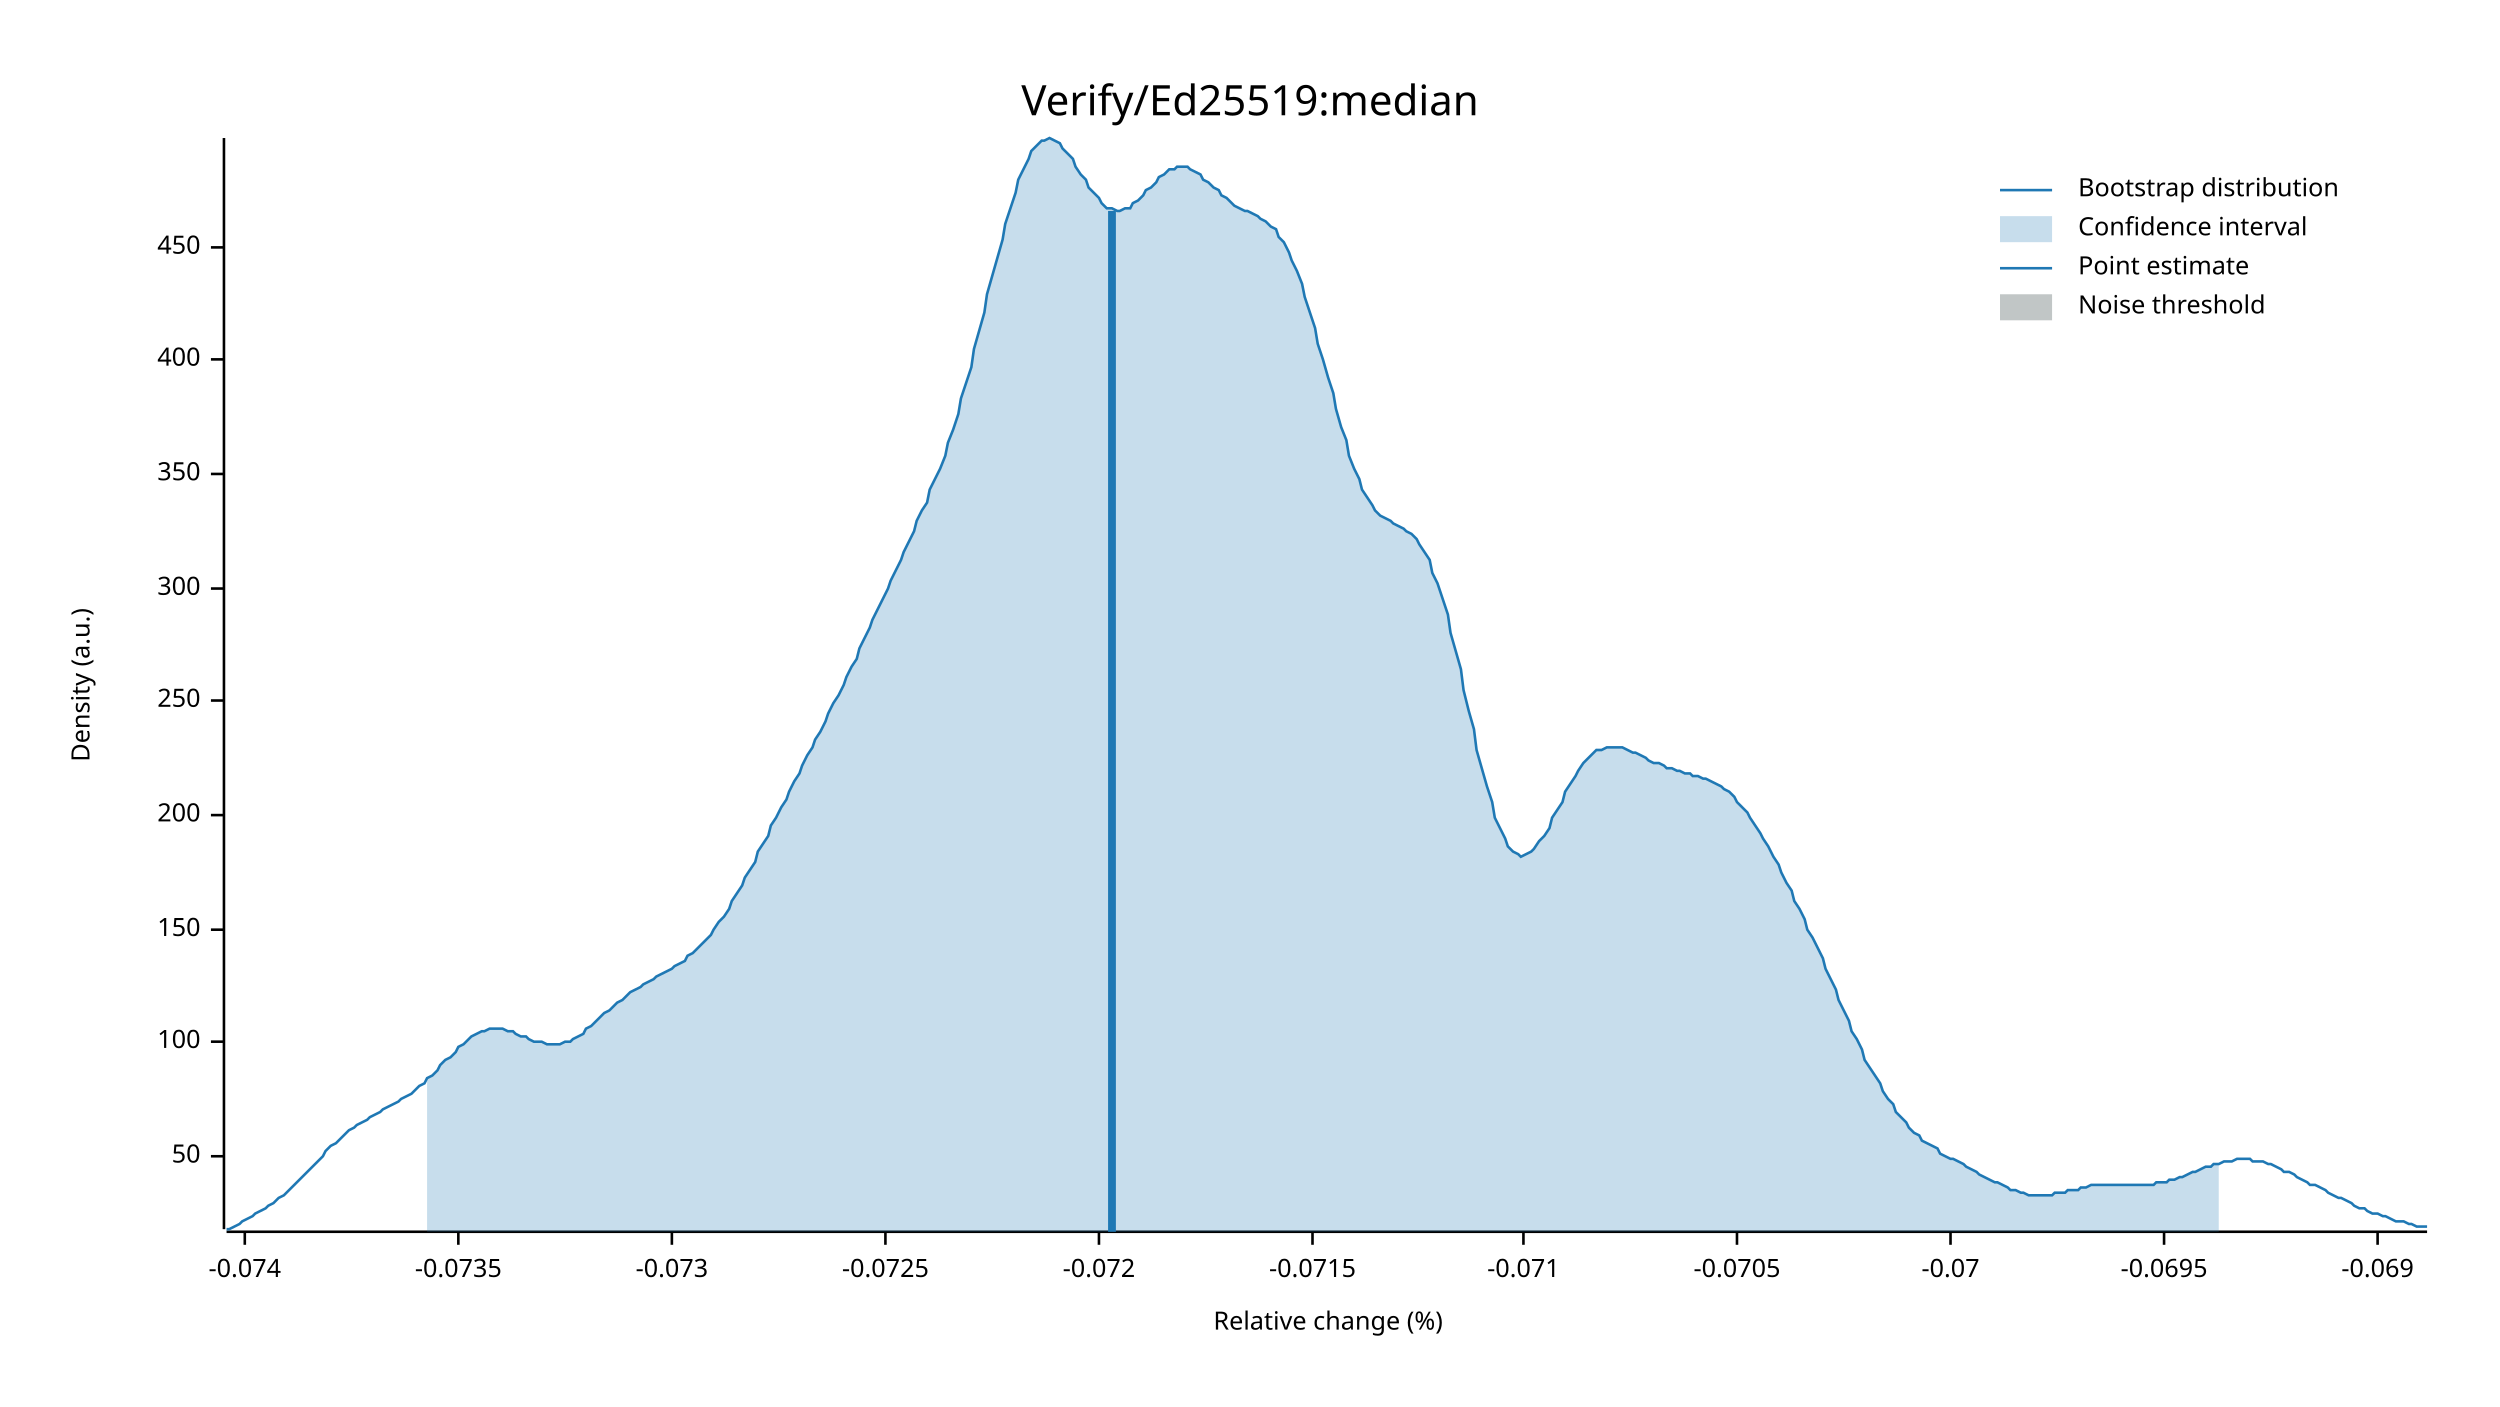
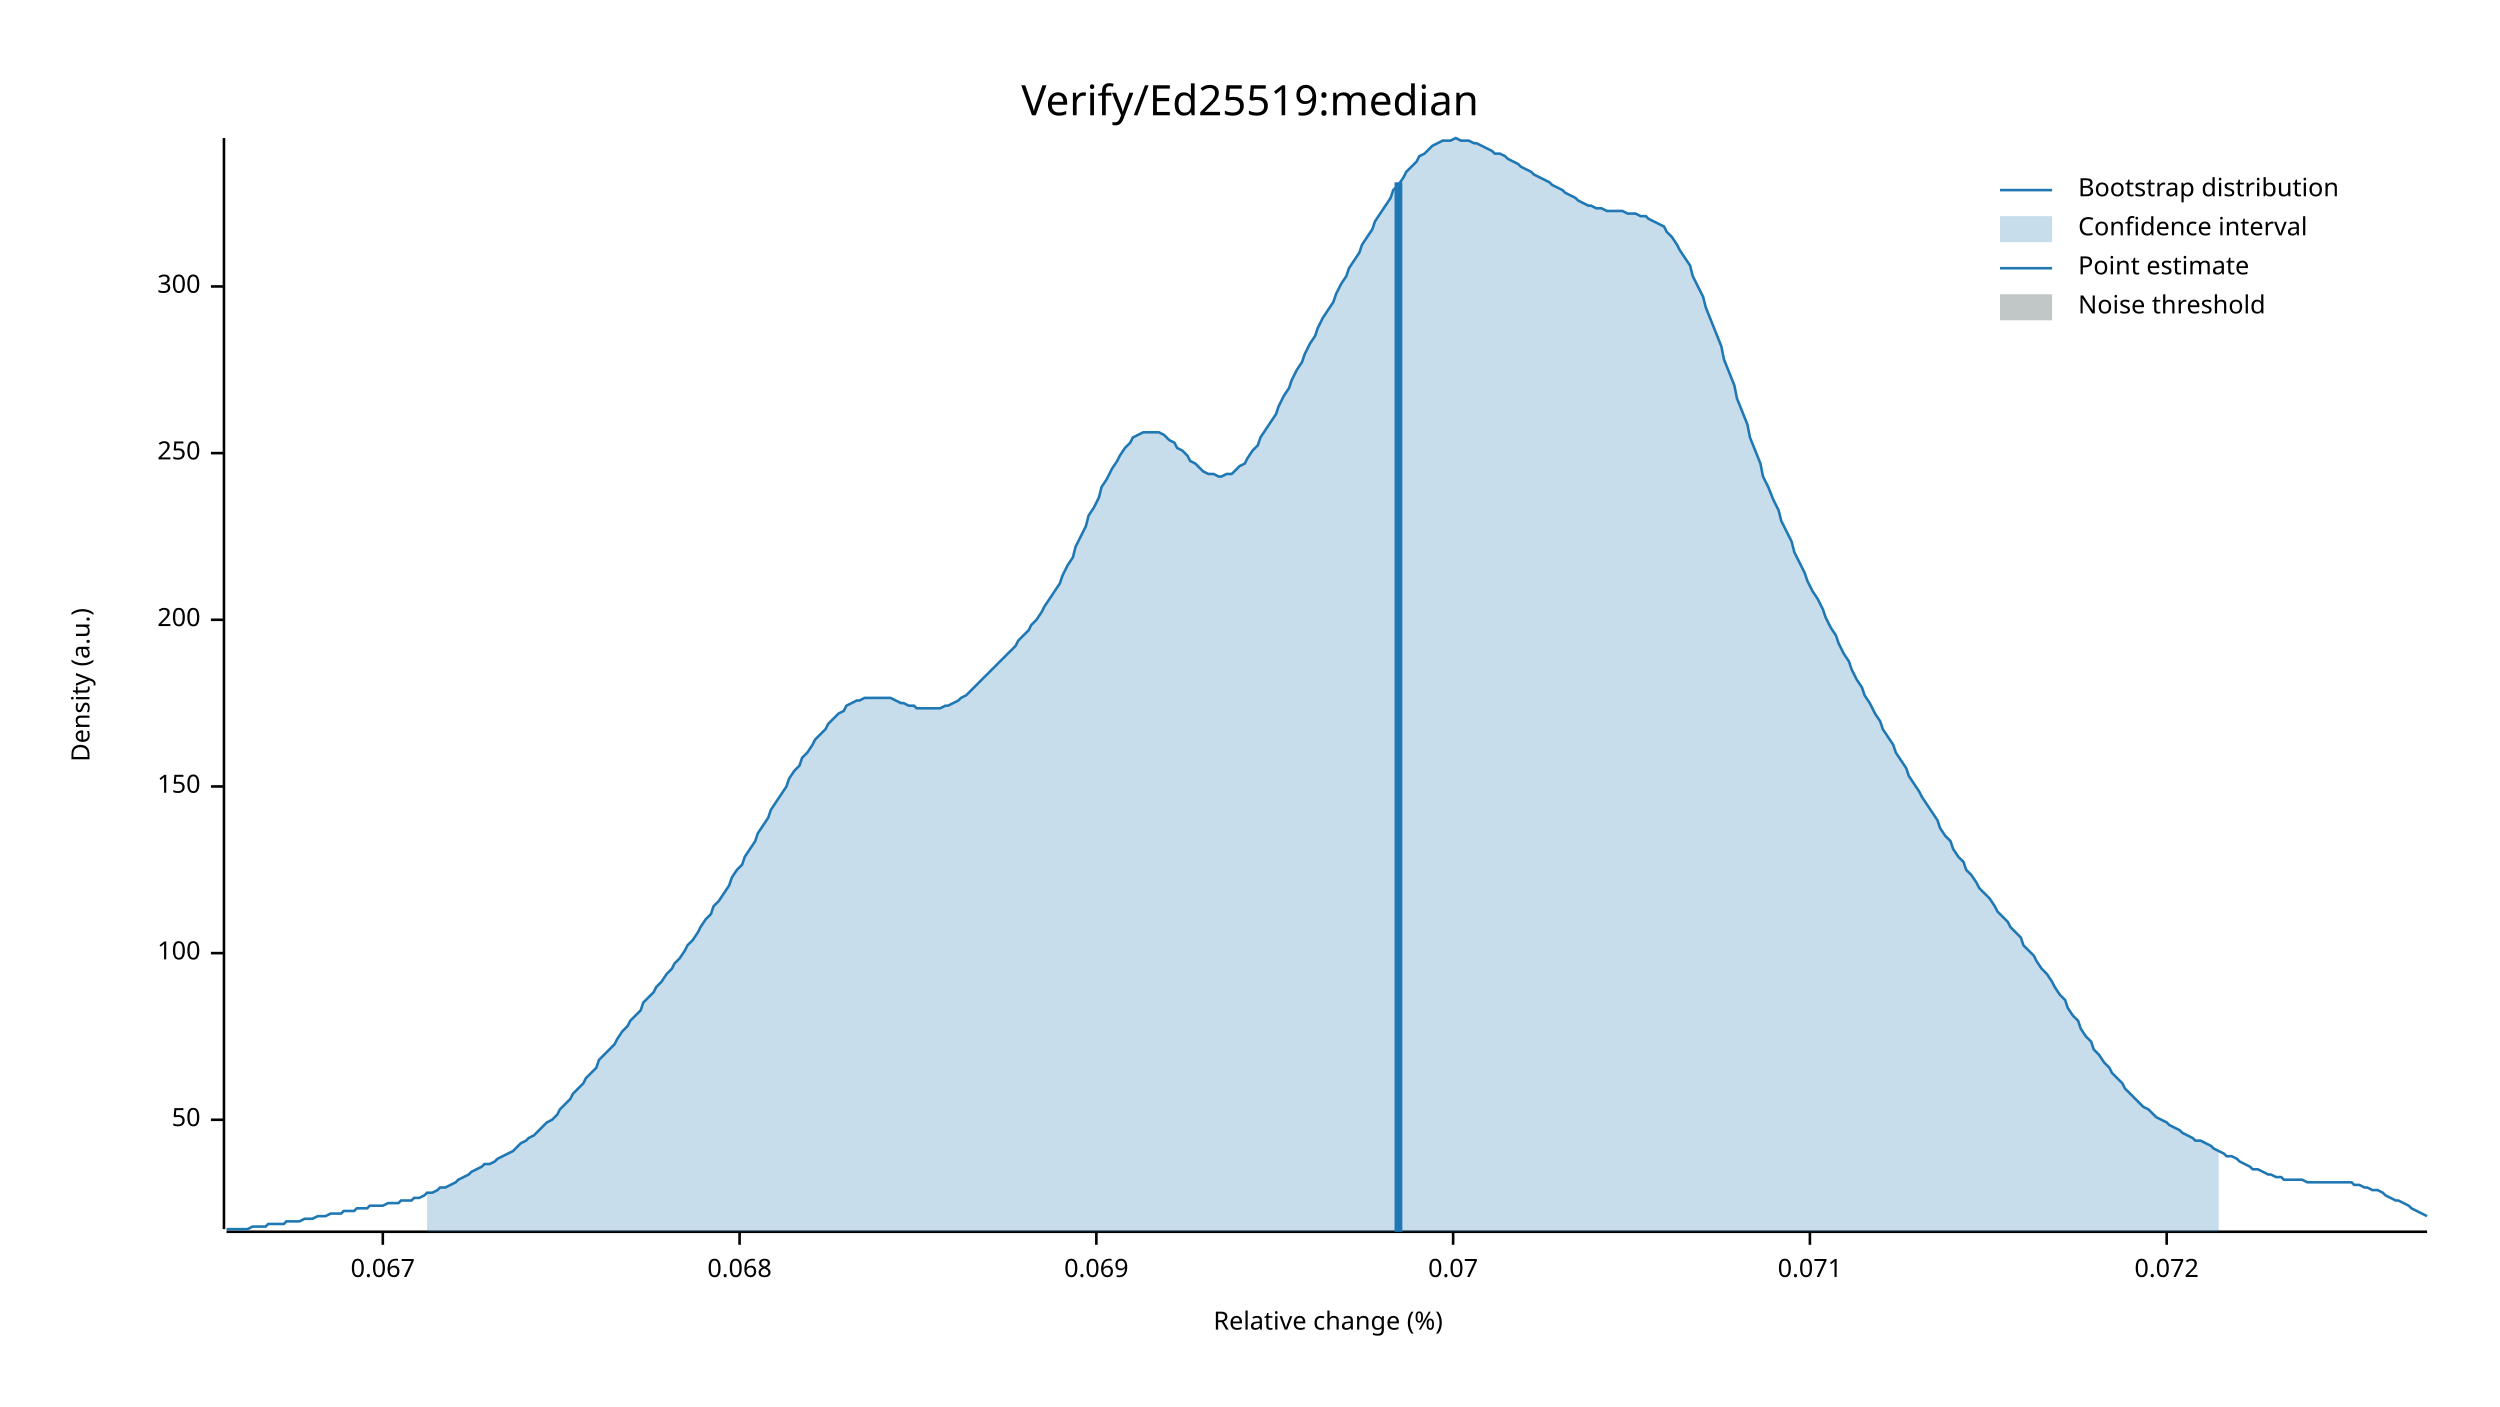
<svg xmlns="http://www.w3.org/2000/svg" width="960" height="540" viewBox="0 0 960 540">
  <text x="480" y="32" dy="0.76em" text-anchor="middle" font-family="sans-serif" font-size="16.129" opacity="1" fill="#000000">
Verify/Ed25519:median
</text>
  <text x="27" y="263" dy="0.76em" text-anchor="middle" font-family="sans-serif" font-size="9.677" opacity="1" fill="#000000" transform="rotate(270, 27, 263)">
Density (a.u.)
</text>
  <text x="510" y="513" dy="-0.5ex" text-anchor="middle" font-family="sans-serif" font-size="9.677" opacity="1" fill="#000000">
Relative change (%)
</text>
  <polyline fill="none" opacity="1" stroke="#000000" stroke-width="1" points="86,53 86,472 " />
-   <text x="77" y="444" dy="0.5ex" text-anchor="end" font-family="sans-serif" font-size="9.677" opacity="1" fill="#000000">
+   <text x="77" y="430" dy="0.5ex" text-anchor="end" font-family="sans-serif" font-size="9.677" opacity="1" fill="#000000">
50
</text>
-   <polyline fill="none" opacity="1" stroke="#000000" stroke-width="1" points="81,444 86,444 " />
-   <text x="77" y="400" dy="0.5ex" text-anchor="end" font-family="sans-serif" font-size="9.677" opacity="1" fill="#000000">
+   <polyline fill="none" opacity="1" stroke="#000000" stroke-width="1" points="81,430 86,430 " />
+   <text x="77" y="366" dy="0.5ex" text-anchor="end" font-family="sans-serif" font-size="9.677" opacity="1" fill="#000000">
100
</text>
-   <polyline fill="none" opacity="1" stroke="#000000" stroke-width="1" points="81,400 86,400 " />
-   <text x="77" y="357" dy="0.5ex" text-anchor="end" font-family="sans-serif" font-size="9.677" opacity="1" fill="#000000">
+   <polyline fill="none" opacity="1" stroke="#000000" stroke-width="1" points="81,366 86,366 " />
+   <text x="77" y="302" dy="0.5ex" text-anchor="end" font-family="sans-serif" font-size="9.677" opacity="1" fill="#000000">
150
</text>
-   <polyline fill="none" opacity="1" stroke="#000000" stroke-width="1" points="81,357 86,357 " />
-   <text x="77" y="313" dy="0.5ex" text-anchor="end" font-family="sans-serif" font-size="9.677" opacity="1" fill="#000000">
+   <polyline fill="none" opacity="1" stroke="#000000" stroke-width="1" points="81,302 86,302 " />
+   <text x="77" y="238" dy="0.5ex" text-anchor="end" font-family="sans-serif" font-size="9.677" opacity="1" fill="#000000">
200
</text>
-   <polyline fill="none" opacity="1" stroke="#000000" stroke-width="1" points="81,313 86,313 " />
-   <text x="77" y="269" dy="0.5ex" text-anchor="end" font-family="sans-serif" font-size="9.677" opacity="1" fill="#000000">
+   <polyline fill="none" opacity="1" stroke="#000000" stroke-width="1" points="81,238 86,238 " />
+   <text x="77" y="174" dy="0.5ex" text-anchor="end" font-family="sans-serif" font-size="9.677" opacity="1" fill="#000000">
250
</text>
-   <polyline fill="none" opacity="1" stroke="#000000" stroke-width="1" points="81,269 86,269 " />
-   <text x="77" y="226" dy="0.5ex" text-anchor="end" font-family="sans-serif" font-size="9.677" opacity="1" fill="#000000">
+   <polyline fill="none" opacity="1" stroke="#000000" stroke-width="1" points="81,174 86,174 " />
+   <text x="77" y="110" dy="0.5ex" text-anchor="end" font-family="sans-serif" font-size="9.677" opacity="1" fill="#000000">
300
</text>
-   <polyline fill="none" opacity="1" stroke="#000000" stroke-width="1" points="81,226 86,226 " />
-   <text x="77" y="182" dy="0.5ex" text-anchor="end" font-family="sans-serif" font-size="9.677" opacity="1" fill="#000000">
- 350
+   <polyline fill="none" opacity="1" stroke="#000000" stroke-width="1" points="81,110 86,110 " />
+   <polyline fill="none" opacity="1" stroke="#000000" stroke-width="1" points="87,473 932,473 " />
+   <text x="147" y="483" dy="0.76em" text-anchor="middle" font-family="sans-serif" font-size="9.677" opacity="1" fill="#000000">
+ 0.067
</text>
-   <polyline fill="none" opacity="1" stroke="#000000" stroke-width="1" points="81,182 86,182 " />
-   <text x="77" y="138" dy="0.5ex" text-anchor="end" font-family="sans-serif" font-size="9.677" opacity="1" fill="#000000">
- 400
+   <polyline fill="none" opacity="1" stroke="#000000" stroke-width="1" points="147,473 147,478 " />
+   <text x="284" y="483" dy="0.76em" text-anchor="middle" font-family="sans-serif" font-size="9.677" opacity="1" fill="#000000">
+ 0.068
</text>
-   <polyline fill="none" opacity="1" stroke="#000000" stroke-width="1" points="81,138 86,138 " />
-   <text x="77" y="95" dy="0.5ex" text-anchor="end" font-family="sans-serif" font-size="9.677" opacity="1" fill="#000000">
- 450
+   <polyline fill="none" opacity="1" stroke="#000000" stroke-width="1" points="284,473 284,478 " />
+   <text x="421" y="483" dy="0.76em" text-anchor="middle" font-family="sans-serif" font-size="9.677" opacity="1" fill="#000000">
+ 0.069
</text>
-   <polyline fill="none" opacity="1" stroke="#000000" stroke-width="1" points="81,95 86,95 " />
-   <polyline fill="none" opacity="1" stroke="#000000" stroke-width="1" points="87,473 932,473 " />
-   <text x="94" y="483" dy="0.76em" text-anchor="middle" font-family="sans-serif" font-size="9.677" opacity="1" fill="#000000">
- -0.074
+   <polyline fill="none" opacity="1" stroke="#000000" stroke-width="1" points="421,473 421,478 " />
+   <text x="558" y="483" dy="0.76em" text-anchor="middle" font-family="sans-serif" font-size="9.677" opacity="1" fill="#000000">
+ 0.07
</text>
-   <polyline fill="none" opacity="1" stroke="#000000" stroke-width="1" points="94,473 94,478 " />
-   <text x="176" y="483" dy="0.76em" text-anchor="middle" font-family="sans-serif" font-size="9.677" opacity="1" fill="#000000">
- -0.0735
+   <polyline fill="none" opacity="1" stroke="#000000" stroke-width="1" points="558,473 558,478 " />
+   <text x="695" y="483" dy="0.76em" text-anchor="middle" font-family="sans-serif" font-size="9.677" opacity="1" fill="#000000">
+ 0.071
</text>
-   <polyline fill="none" opacity="1" stroke="#000000" stroke-width="1" points="176,473 176,478 " />
-   <text x="258" y="483" dy="0.76em" text-anchor="middle" font-family="sans-serif" font-size="9.677" opacity="1" fill="#000000">
- -0.073
+   <polyline fill="none" opacity="1" stroke="#000000" stroke-width="1" points="695,473 695,478 " />
+   <text x="832" y="483" dy="0.76em" text-anchor="middle" font-family="sans-serif" font-size="9.677" opacity="1" fill="#000000">
+ 0.072
</text>
-   <polyline fill="none" opacity="1" stroke="#000000" stroke-width="1" points="258,473 258,478 " />
-   <text x="340" y="483" dy="0.76em" text-anchor="middle" font-family="sans-serif" font-size="9.677" opacity="1" fill="#000000">
- -0.0725
- </text>
-   <polyline fill="none" opacity="1" stroke="#000000" stroke-width="1" points="340,473 340,478 " />
-   <text x="422" y="483" dy="0.76em" text-anchor="middle" font-family="sans-serif" font-size="9.677" opacity="1" fill="#000000">
- -0.072
- </text>
-   <polyline fill="none" opacity="1" stroke="#000000" stroke-width="1" points="422,473 422,478 " />
-   <text x="504" y="483" dy="0.76em" text-anchor="middle" font-family="sans-serif" font-size="9.677" opacity="1" fill="#000000">
- -0.0715
- </text>
-   <polyline fill="none" opacity="1" stroke="#000000" stroke-width="1" points="504,473 504,478 " />
-   <text x="585" y="483" dy="0.76em" text-anchor="middle" font-family="sans-serif" font-size="9.677" opacity="1" fill="#000000">
- -0.071
- </text>
-   <polyline fill="none" opacity="1" stroke="#000000" stroke-width="1" points="585,473 585,478 " />
-   <text x="667" y="483" dy="0.76em" text-anchor="middle" font-family="sans-serif" font-size="9.677" opacity="1" fill="#000000">
- -0.0705
- </text>
-   <polyline fill="none" opacity="1" stroke="#000000" stroke-width="1" points="667,473 667,478 " />
-   <text x="749" y="483" dy="0.76em" text-anchor="middle" font-family="sans-serif" font-size="9.677" opacity="1" fill="#000000">
- -0.07
- </text>
-   <polyline fill="none" opacity="1" stroke="#000000" stroke-width="1" points="749,473 749,478 " />
-   <text x="831" y="483" dy="0.76em" text-anchor="middle" font-family="sans-serif" font-size="9.677" opacity="1" fill="#000000">
- -0.0695
- </text>
-   <polyline fill="none" opacity="1" stroke="#000000" stroke-width="1" points="831,473 831,478 " />
-   <text x="913" y="483" dy="0.76em" text-anchor="middle" font-family="sans-serif" font-size="9.677" opacity="1" fill="#000000">
- -0.069
- </text>
-   <polyline fill="none" opacity="1" stroke="#000000" stroke-width="1" points="913,473 913,478 " />
-   <polyline fill="none" opacity="1" stroke="#1F78B4" stroke-width="1" points="87,472 88,472 90,471 92,470 93,469 95,468 97,467 98,466 100,465 102,464 103,463 105,462 107,460 109,459 110,458 112,456 114,454 115,453 117,451 119,449 120,448 122,446 124,444 125,442 127,440 129,439 131,437 132,436 134,434 136,433 137,432 139,431 141,430 142,429 144,428 146,427 147,426 149,425 151,424 153,423 154,422 156,421 158,420 159,419 161,417 163,416 164,414 166,413 168,411 169,409 171,407 173,406 175,404 176,402 178,401 180,399 181,398 183,397 185,396 186,396 188,395 190,395 191,395 193,395 195,396 197,396 198,397 200,398 202,398 203,399 205,400 207,400 208,400 210,401 212,401 214,401 215,401 217,400 219,400 220,399 222,398 224,397 225,395 227,394 229,392 230,391 232,389 234,388 236,386 237,385 239,384 241,382 242,381 244,380 246,379 247,378 249,377 251,376 252,375 254,374 256,373 258,372 259,371 261,370 263,369 264,367 266,366 268,364 269,363 271,361 273,359 274,357 276,354 278,352 280,349 281,346 283,343 285,340 286,337 288,334 290,331 291,327 293,324 295,321 296,317 298,314 300,310 302,307 303,304 305,300 307,297 308,294 310,290 312,287 313,284 315,281 317,277 318,274 320,270 322,267 324,263 325,260 327,256 329,253 330,249 332,245 334,241 335,238 337,234 339,230 341,226 342,223 344,219 346,215 347,212 349,208 351,204 352,200 354,196 356,193 357,188 359,184 361,180 363,175 364,170 366,165 368,159 369,153 371,147 373,141 374,134 376,127 378,120 379,113 381,106 383,99 385,92 386,86 388,80 390,74 391,69 393,65 395,61 396,58 398,56 400,54 401,54 403,53 405,54 407,55 408,57 410,59 412,61 413,64 415,67 417,69 418,72 420,74 422,76 423,78 425,80 427,80 429,81 430,81 432,80 434,80 435,78 437,77 439,75 440,73 442,72 444,70 445,68 447,67 449,65 451,65 452,64 454,64 456,64 457,65 459,66 461,67 462,69 464,70 466,72 468,73 469,75 471,76 473,78 474,79 476,80 478,81 479,81 481,82 483,83 484,84 486,85 488,87 490,88 491,91 493,93 495,97 496,100 498,104 500,109 501,114 503,120 505,126 506,132 508,138 510,145 512,151 513,157 515,164 517,169 518,175 520,180 522,184 523,188 525,191 527,194 528,196 530,198 532,199 534,200 535,201 537,202 539,203 540,204 542,205 544,207 545,209 547,212 549,215 550,220 552,224 554,230 556,236 557,243 559,250 561,257 562,265 564,273 566,280 567,288 569,295 571,302 573,308 574,314 576,318 578,322 579,325 581,327 583,328 584,329 586,328 588,327 589,326 591,323 593,321 595,318 596,314 598,311 600,308 601,304 603,301 605,298 606,296 608,293 610,291 611,290 613,288 615,288 617,287 618,287 620,287 622,287 623,287 625,288 627,289 628,289 630,290 632,291 633,292 635,293 637,293 639,294 640,295 642,295 644,296 645,296 647,297 649,297 650,298 652,298 654,299 655,299 657,300 659,301 661,302 662,303 664,304 666,306 667,308 669,310 671,312 672,314 674,317 676,320 677,322 679,325 681,329 683,332 684,335 686,339 688,342 689,346 691,349 693,353 694,357 696,360 698,364 700,368 701,372 703,376 705,380 706,384 708,388 710,392 711,396 713,399 715,403 716,407 718,410 720,413 722,416 723,419 725,422 727,424 728,427 730,429 732,431 733,433 735,435 737,436 738,438 740,439 742,440 744,441 745,443 747,444 749,445 750,445 752,446 754,447 755,448 757,449 759,450 760,451 762,452 764,453 766,454 767,454 769,455 771,456 772,457 774,457 776,458 777,458 779,459 781,459 782,459 784,459 786,459 788,459 789,458 791,458 793,458 794,457 796,457 798,457 799,456 801,456 803,455 804,455 806,455 808,455 810,455 811,455 813,455 815,455 816,455 818,455 820,455 821,455 823,455 825,455 827,455 828,454 830,454 832,454 833,453 835,453 837,452 838,452 840,451 842,450 843,450 845,449 847,448 849,448 850,447 852,447 854,446 855,446 857,446 859,445 860,445 862,445 864,445 865,446 867,446 869,446 871,447 872,447 874,448 876,449 877,450 879,450 881,451 882,452 884,453 886,454 887,455 889,455 891,456 893,457 894,458 896,459 898,460 899,460 901,461 903,462 904,463 906,464 908,464 909,465 911,466 913,466 915,467 916,467 918,468 920,469 921,469 923,469 925,470 926,470 928,471 930,471 932,471 " />
-   <polygon opacity="0.25" fill="#1F78B4" points="164,414 166,413 168,411 169,409 171,407 173,406 175,404 176,402 178,401 180,399 181,398 183,397 185,396 186,396 188,395 190,395 191,395 193,395 195,396 197,396 198,397 200,398 202,398 203,399 205,400 207,400 208,400 210,401 212,401 214,401 215,401 217,400 219,400 220,399 222,398 224,397 225,395 227,394 229,392 230,391 232,389 234,388 236,386 237,385 239,384 241,382 242,381 244,380 246,379 247,378 249,377 251,376 252,375 254,374 256,373 258,372 259,371 261,370 263,369 264,367 266,366 268,364 269,363 271,361 273,359 274,357 276,354 278,352 280,349 281,346 283,343 285,340 286,337 288,334 290,331 291,327 293,324 295,321 296,317 298,314 300,310 302,307 303,304 305,300 307,297 308,294 310,290 312,287 313,284 315,281 317,277 318,274 320,270 322,267 324,263 325,260 327,256 329,253 330,249 332,245 334,241 335,238 337,234 339,230 341,226 342,223 344,219 346,215 347,212 349,208 351,204 352,200 354,196 356,193 357,188 359,184 361,180 363,175 364,170 366,165 368,159 369,153 371,147 373,141 374,134 376,127 378,120 379,113 381,106 383,99 385,92 386,86 388,80 390,74 391,69 393,65 395,61 396,58 398,56 400,54 401,54 403,53 405,54 407,55 408,57 410,59 412,61 413,64 415,67 417,69 418,72 420,74 422,76 423,78 425,80 427,80 429,81 430,81 432,80 434,80 435,78 437,77 439,75 440,73 442,72 444,70 445,68 447,67 449,65 451,65 452,64 454,64 456,64 457,65 459,66 461,67 462,69 464,70 466,72 468,73 469,75 471,76 473,78 474,79 476,80 478,81 479,81 481,82 483,83 484,84 486,85 488,87 490,88 491,91 493,93 495,97 496,100 498,104 500,109 501,114 503,120 505,126 506,132 508,138 510,145 512,151 513,157 515,164 517,169 518,175 520,180 522,184 523,188 525,191 527,194 528,196 530,198 532,199 534,200 535,201 537,202 539,203 540,204 542,205 544,207 545,209 547,212 549,215 550,220 552,224 554,230 556,236 557,243 559,250 561,257 562,265 564,273 566,280 567,288 569,295 571,302 573,308 574,314 576,318 578,322 579,325 581,327 583,328 584,329 586,328 588,327 589,326 591,323 593,321 595,318 596,314 598,311 600,308 601,304 603,301 605,298 606,296 608,293 610,291 611,290 613,288 615,288 617,287 618,287 620,287 622,287 623,287 625,288 627,289 628,289 630,290 632,291 633,292 635,293 637,293 639,294 640,295 642,295 644,296 645,296 647,297 649,297 650,298 652,298 654,299 655,299 657,300 659,301 661,302 662,303 664,304 666,306 667,308 669,310 671,312 672,314 674,317 676,320 677,322 679,325 681,329 683,332 684,335 686,339 688,342 689,346 691,349 693,353 694,357 696,360 698,364 700,368 701,372 703,376 705,380 706,384 708,388 710,392 711,396 713,399 715,403 716,407 718,410 720,413 722,416 723,419 725,422 727,424 728,427 730,429 732,431 733,433 735,435 737,436 738,438 740,439 742,440 744,441 745,443 747,444 749,445 750,445 752,446 754,447 755,448 757,449 759,450 760,451 762,452 764,453 766,454 767,454 769,455 771,456 772,457 774,457 776,458 777,458 779,459 781,459 782,459 784,459 786,459 788,459 789,458 791,458 793,458 794,457 796,457 798,457 799,456 801,456 803,455 804,455 806,455 808,455 810,455 811,455 813,455 815,455 816,455 818,455 820,455 821,455 823,455 825,455 827,455 828,454 830,454 832,454 833,453 835,453 837,452 838,452 840,451 842,450 843,450 845,449 847,448 849,448 850,447 852,447 852,473 164,473 " />
-   <polyline fill="none" opacity="1" stroke="#1F78B4" stroke-width="3" points="427,473 427,81 " />
+   <polyline fill="none" opacity="1" stroke="#000000" stroke-width="1" points="832,473 832,478 " />
+   <polyline fill="none" opacity="1" stroke="#1F78B4" stroke-width="1" points="87,472 88,472 90,472 92,472 93,472 95,472 97,471 98,471 100,471 102,471 103,470 105,470 107,470 109,470 110,469 112,469 114,469 115,469 117,468 119,468 120,468 122,467 124,467 125,467 127,466 129,466 131,466 132,465 134,465 136,465 137,464 139,464 141,464 142,463 144,463 146,463 147,463 149,462 151,462 153,462 154,461 156,461 158,461 159,460 161,460 163,459 164,458 166,458 168,457 169,456 171,456 173,455 175,454 176,453 178,452 180,451 181,450 183,449 185,448 186,447 188,447 190,446 191,445 193,444 195,443 197,442 198,441 200,439 202,438 203,437 205,436 207,434 208,433 210,431 212,430 214,428 215,426 217,424 219,422 220,420 222,418 224,416 225,414 227,412 229,410 230,407 232,405 234,403 236,401 237,399 239,396 241,394 242,392 244,390 246,388 247,385 249,383 251,381 252,379 254,377 256,374 258,372 259,370 261,368 263,365 264,363 266,361 268,358 269,356 271,353 273,351 274,348 276,346 278,343 280,340 281,337 283,334 285,332 286,329 288,326 290,323 291,320 293,317 295,314 296,311 298,308 300,305 302,302 303,299 305,296 307,294 308,291 310,289 312,286 313,284 315,282 317,280 318,278 320,276 322,274 324,273 325,271 327,270 329,269 330,269 332,268 334,268 335,268 337,268 339,268 341,268 342,268 344,269 346,270 347,270 349,271 351,271 352,272 354,272 356,272 357,272 359,272 361,272 363,271 364,271 366,270 368,269 369,268 371,267 373,265 374,264 376,262 378,260 379,259 381,257 383,255 385,253 386,252 388,250 390,248 391,246 393,244 395,242 396,240 398,238 400,235 401,233 403,230 405,227 407,224 408,221 410,217 412,214 413,210 415,206 417,202 418,198 420,195 422,191 423,187 425,184 427,180 429,177 430,175 432,172 434,170 435,168 437,167 439,166 440,166 442,166 444,166 445,166 447,167 449,169 451,170 452,172 454,173 456,175 457,177 459,178 461,180 462,181 464,182 466,182 468,183 469,183 471,182 473,182 474,181 476,179 478,178 479,176 481,173 483,171 484,168 486,165 488,162 490,159 491,156 493,152 495,149 496,146 498,142 500,139 501,136 503,132 505,129 506,126 508,122 510,119 512,116 513,113 515,109 517,106 518,103 520,100 522,97 523,94 525,91 527,88 528,85 530,82 532,79 534,76 535,73 537,71 539,68 540,66 542,64 544,62 545,60 547,59 549,57 550,56 552,55 554,54 556,54 557,54 559,53 561,54 562,54 564,54 566,55 567,55 569,56 571,57 573,58 574,59 576,59 578,60 579,61 581,62 583,63 584,64 586,65 588,66 589,67 591,68 593,69 595,70 596,71 598,72 600,73 601,74 603,75 605,76 606,77 608,78 610,79 611,79 613,80 615,80 617,81 618,81 620,81 622,81 623,81 625,82 627,82 628,82 630,83 632,83 633,84 635,85 637,86 639,87 640,89 642,91 644,94 645,96 647,99 649,102 650,106 652,110 654,114 655,118 657,123 659,128 661,133 662,138 664,143 666,148 667,153 669,158 671,163 672,168 674,173 676,178 677,183 679,187 681,192 683,196 684,200 686,204 688,208 689,212 691,216 693,220 694,223 696,227 698,230 700,234 701,237 703,241 705,244 706,247 708,251 710,254 711,257 713,261 715,264 716,267 718,270 720,274 722,277 723,280 725,283 727,286 728,289 730,292 732,295 733,298 735,301 737,304 738,306 740,309 742,312 744,315 745,318 747,321 749,323 750,326 752,329 754,331 755,334 757,336 759,339 760,341 762,343 764,345 766,348 767,350 769,352 771,354 772,356 774,358 776,360 777,363 779,365 781,367 782,369 784,372 786,374 788,377 789,379 791,382 793,384 794,387 796,390 798,392 799,395 801,398 803,400 804,403 806,405 808,408 810,410 811,412 813,414 815,416 816,418 818,420 820,422 821,423 823,425 825,426 827,428 828,429 830,430 832,431 833,432 835,433 837,434 838,435 840,436 842,437 843,438 845,438 847,439 849,440 850,441 852,442 854,443 855,444 857,444 859,445 860,446 862,447 864,448 865,449 867,449 869,450 871,451 872,451 874,452 876,452 877,453 879,453 881,453 882,453 884,453 886,454 887,454 889,454 891,454 893,454 894,454 896,454 898,454 899,454 901,454 903,454 904,455 906,455 908,456 909,456 911,457 913,457 915,458 916,459 918,460 920,461 921,461 923,462 925,463 926,464 928,465 930,466 932,467 " />
+   <polygon opacity="0.25" fill="#1F78B4" points="164,458 166,458 168,457 169,456 171,456 173,455 175,454 176,453 178,452 180,451 181,450 183,449 185,448 186,447 188,447 190,446 191,445 193,444 195,443 197,442 198,441 200,439 202,438 203,437 205,436 207,434 208,433 210,431 212,430 214,428 215,426 217,424 219,422 220,420 222,418 224,416 225,414 227,412 229,410 230,407 232,405 234,403 236,401 237,399 239,396 241,394 242,392 244,390 246,388 247,385 249,383 251,381 252,379 254,377 256,374 258,372 259,370 261,368 263,365 264,363 266,361 268,358 269,356 271,353 273,351 274,348 276,346 278,343 280,340 281,337 283,334 285,332 286,329 288,326 290,323 291,320 293,317 295,314 296,311 298,308 300,305 302,302 303,299 305,296 307,294 308,291 310,289 312,286 313,284 315,282 317,280 318,278 320,276 322,274 324,273 325,271 327,270 329,269 330,269 332,268 334,268 335,268 337,268 339,268 341,268 342,268 344,269 346,270 347,270 349,271 351,271 352,272 354,272 356,272 357,272 359,272 361,272 363,271 364,271 366,270 368,269 369,268 371,267 373,265 374,264 376,262 378,260 379,259 381,257 383,255 385,253 386,252 388,250 390,248 391,246 393,244 395,242 396,240 398,238 400,235 401,233 403,230 405,227 407,224 408,221 410,217 412,214 413,210 415,206 417,202 418,198 420,195 422,191 423,187 425,184 427,180 429,177 430,175 432,172 434,170 435,168 437,167 439,166 440,166 442,166 444,166 445,166 447,167 449,169 451,170 452,172 454,173 456,175 457,177 459,178 461,180 462,181 464,182 466,182 468,183 469,183 471,182 473,182 474,181 476,179 478,178 479,176 481,173 483,171 484,168 486,165 488,162 490,159 491,156 493,152 495,149 496,146 498,142 500,139 501,136 503,132 505,129 506,126 508,122 510,119 512,116 513,113 515,109 517,106 518,103 520,100 522,97 523,94 525,91 527,88 528,85 530,82 532,79 534,76 535,73 537,71 539,68 540,66 542,64 544,62 545,60 547,59 549,57 550,56 552,55 554,54 556,54 557,54 559,53 561,54 562,54 564,54 566,55 567,55 569,56 571,57 573,58 574,59 576,59 578,60 579,61 581,62 583,63 584,64 586,65 588,66 589,67 591,68 593,69 595,70 596,71 598,72 600,73 601,74 603,75 605,76 606,77 608,78 610,79 611,79 613,80 615,80 617,81 618,81 620,81 622,81 623,81 625,82 627,82 628,82 630,83 632,83 633,84 635,85 637,86 639,87 640,89 642,91 644,94 645,96 647,99 649,102 650,106 652,110 654,114 655,118 657,123 659,128 661,133 662,138 664,143 666,148 667,153 669,158 671,163 672,168 674,173 676,178 677,183 679,187 681,192 683,196 684,200 686,204 688,208 689,212 691,216 693,220 694,223 696,227 698,230 700,234 701,237 703,241 705,244 706,247 708,251 710,254 711,257 713,261 715,264 716,267 718,270 720,274 722,277 723,280 725,283 727,286 728,289 730,292 732,295 733,298 735,301 737,304 738,306 740,309 742,312 744,315 745,318 747,321 749,323 750,326 752,329 754,331 755,334 757,336 759,339 760,341 762,343 764,345 766,348 767,350 769,352 771,354 772,356 774,358 776,360 777,363 779,365 781,367 782,369 784,372 786,374 788,377 789,379 791,382 793,384 794,387 796,390 798,392 799,395 801,398 803,400 804,403 806,405 808,408 810,410 811,412 813,414 815,416 816,418 818,420 820,422 821,423 823,425 825,426 827,428 828,429 830,430 832,431 833,432 835,433 837,434 838,435 840,436 842,437 843,438 845,438 847,439 849,440 850,441 852,442 852,473 164,473 " />
+   <polyline fill="none" opacity="1" stroke="#1F78B4" stroke-width="3" points="537,473 537,70 " />
  <rect x="509" y="53" width="0" height="419" opacity="0.1" fill="#071A1C" stroke="none" />
  <text x="798" y="68" dy="0.76em" text-anchor="start" font-family="sans-serif" font-size="9.677" opacity="1" fill="#000000">
Bootstrap distribution
</text>
  <text x="798" y="83" dy="0.76em" text-anchor="start" font-family="sans-serif" font-size="9.677" opacity="1" fill="#000000">
Confidence interval
</text>
  <text x="798" y="98" dy="0.76em" text-anchor="start" font-family="sans-serif" font-size="9.677" opacity="1" fill="#000000">
Point estimate
</text>
  <text x="798" y="113" dy="0.76em" text-anchor="start" font-family="sans-serif" font-size="9.677" opacity="1" fill="#000000">
Noise threshold
</text>
  <polyline fill="none" opacity="1" stroke="#1F78B4" stroke-width="1" points="768,73 788,73 " />
  <rect x="768" y="83" width="20" height="10" opacity="0.25" fill="#1F78B4" stroke="none" />
  <polyline fill="none" opacity="1" stroke="#1F78B4" stroke-width="1" points="768,103 788,103 " />
  <rect x="768" y="113" width="20" height="10" opacity="0.25" fill="#071A1C" stroke="none" />
</svg>
